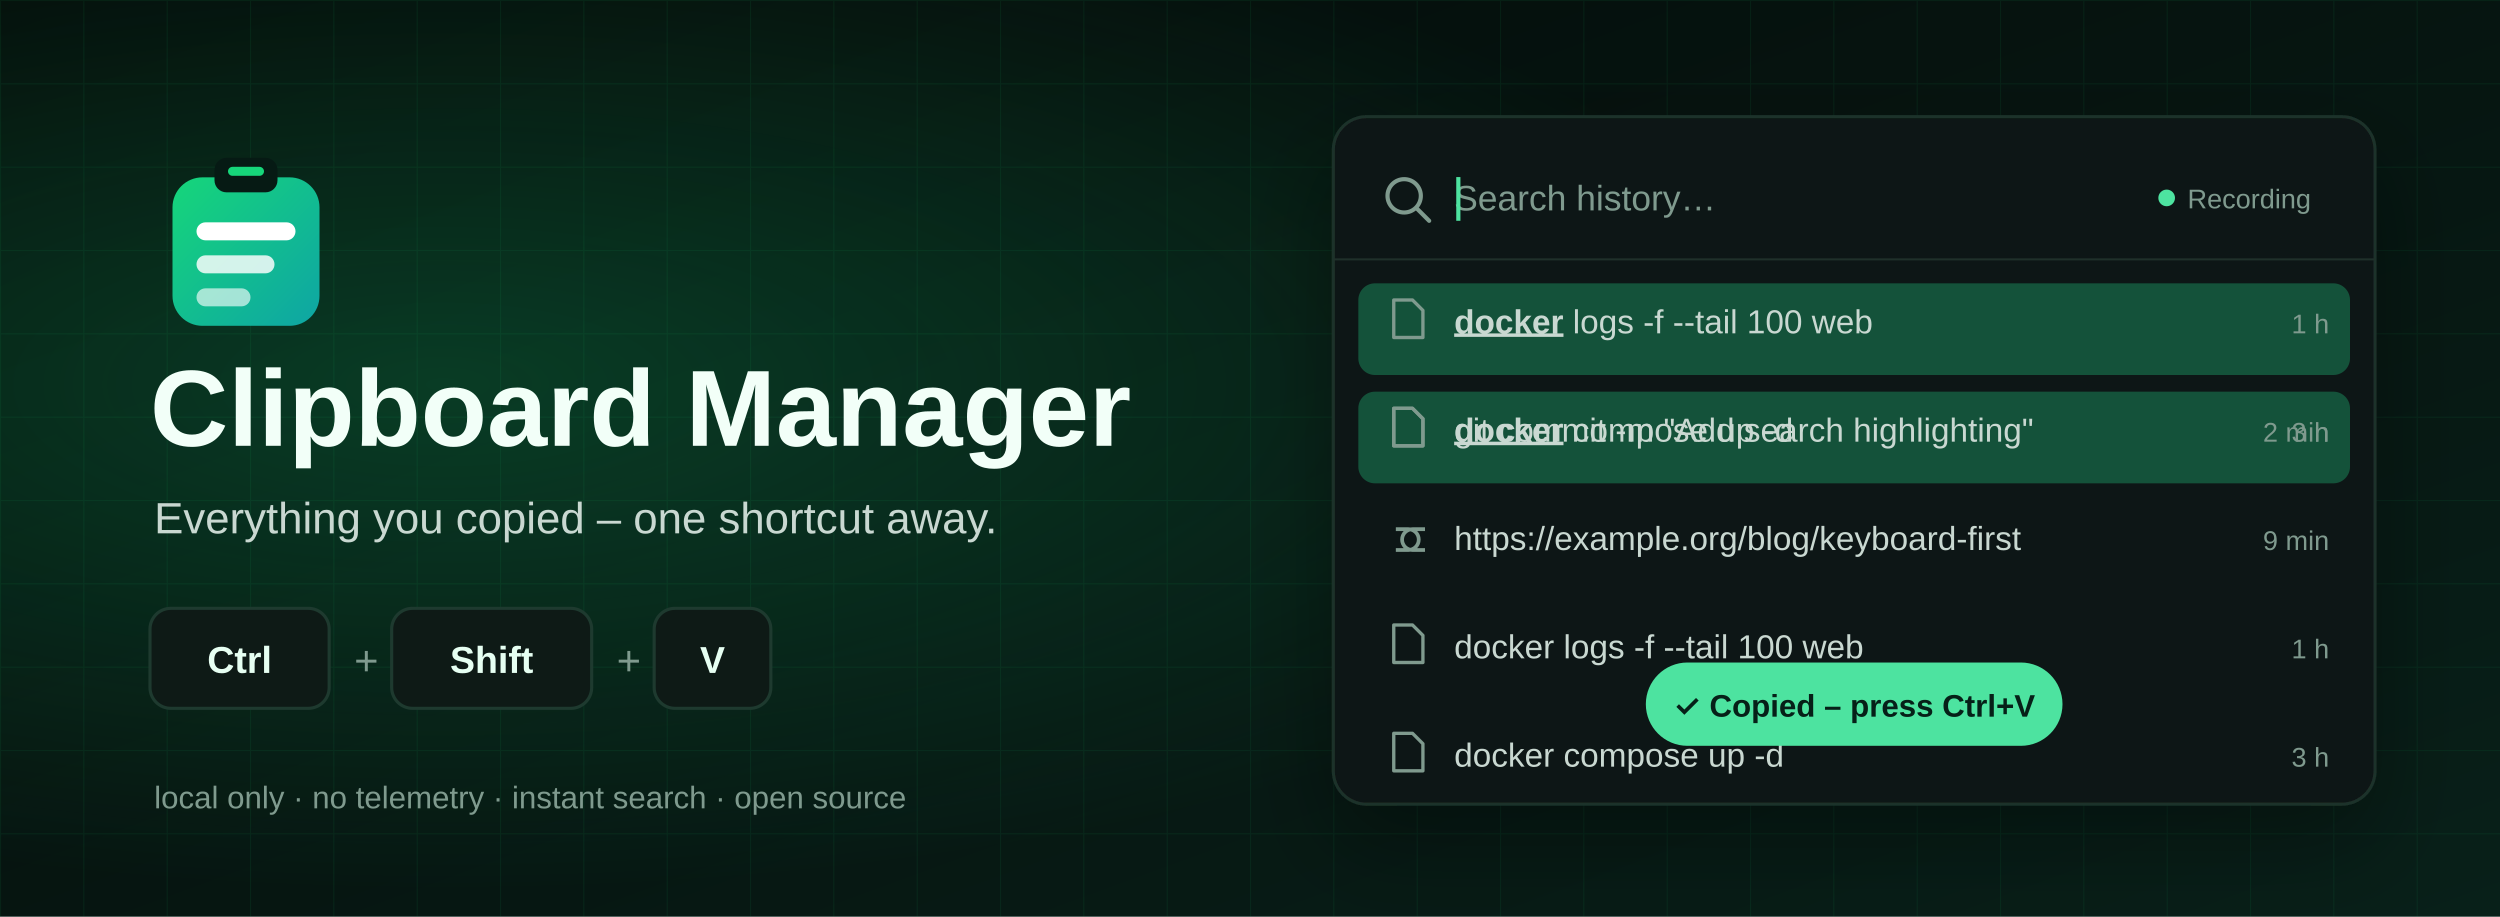
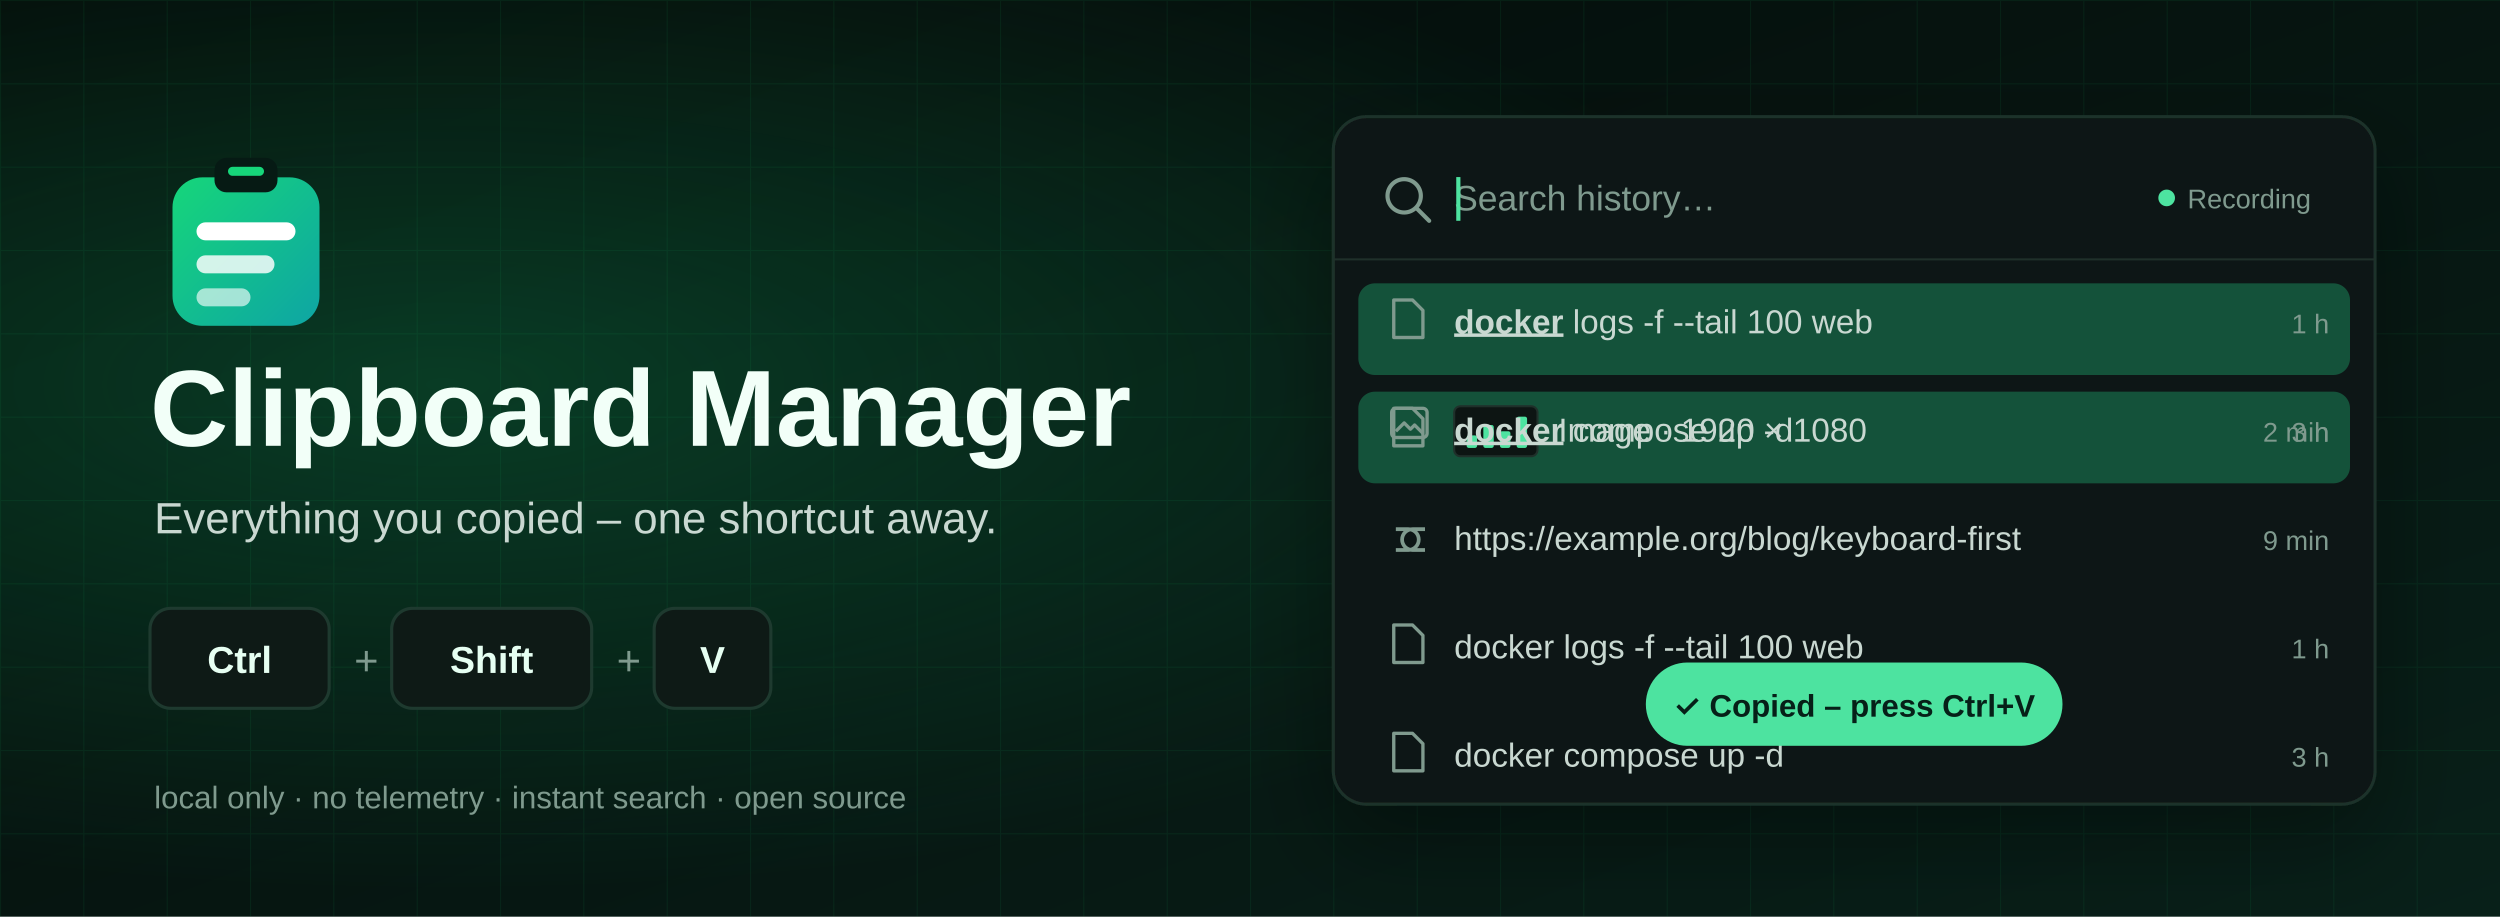
<svg xmlns="http://www.w3.org/2000/svg" viewBox="0 0 1200 440" width="1200" height="440" role="img" aria-label="Clipboard Manager: press Ctrl+Shift+V, type, press Enter.">
  <defs>
    <linearGradient id="bg" x1="0" y1="0" x2="1" y2="1">
      <stop offset="0" stop-color="#040A08" />
      <stop offset="1" stop-color="#082019" />
    </linearGradient>
    <radialGradient id="glow" cx="0.18" cy="0.42" r="0.55">
      <stop offset="0" stop-color="#16d67a" stop-opacity="0.22" />
      <stop offset="1" stop-color="#16d67a" stop-opacity="0" />
    </radialGradient>
    <linearGradient id="brand" x1="0" y1="0" x2="1" y2="1">
      <stop offset="0" stop-color="#16D67A" />
      <stop offset="1" stop-color="#0EA5A4" />
    </linearGradient>
    <pattern id="grid" width="40" height="40" patternUnits="userSpaceOnUse">
      <path d="M40 0H0V40" fill="none" stroke="#16d67a" stroke-opacity="0.07" stroke-width="1" />
    </pattern>
    <filter id="shadow" x="-20%" y="-20%" width="140%" height="160%">
      <feDropShadow dx="0" dy="18" stdDeviation="22" flood-color="#000000" flood-opacity="0.35" />
    </filter>
    <clipPath id="typing">
      <rect class="typing" x="0" y="-30" width="0" height="40" />
    </clipPath>
    <clipPath id="card">
      <rect x="0" y="0" width="500" height="330" rx="16" />
    </clipPath>
    <style>
      .t { font-family: 'Segoe UI', 'Segoe UI Variable', -apple-system, BlinkMacSystemFont, 'Helvetica Neue', Arial, sans-serif; }
      .m { font-family: 'Cascadia Mono', Consolas, 'SFMono-Regular', Menlo, monospace; }
      @keyframes key { 0%, 4% { transform: translateY(0); } 6%, 14% { transform: translateY(4px); } 16%, 100% { transform: translateY(0); } }
      @keyframes keyglow { 0%, 4% { fill: #0E1A16; } 6%, 14% { fill: #4DE3A0; } 16%, 100% { fill: #0E1A16; } }
      @keyframes keytext { 0%, 4% { fill: #E6FFF2; } 6%, 14% { fill: #062018; } 16%, 100% { fill: #E6FFF2; } }
      @keyframes popup { 0%, 10% { opacity: 0; transform: translateY(14px) scale(.985); } 13%, 92% { opacity: 1; transform: translateY(0) scale(1); } 97%, 100% { opacity: 0; transform: translateY(8px) scale(.99); } }
      @keyframes type { 0%, 22% { width: 0; } 24% { width: 13px; } 26% { width: 27px; } 28% { width: 41px; } 30% { width: 55px; } 32% { width: 69px; } 34%, 100% { width: 84px; } }
      @keyframes caret { 0%, 49% { opacity: 1; } 50%, 100% { opacity: 0; } }
      @keyframes caretmove { 0%, 22% { transform: translateX(0); } 24% { transform: translateX(13px); } 26% { transform: translateX(27px); } 28% { transform: translateX(41px); } 30% { transform: translateX(55px); } 32% { transform: translateX(69px); } 34%, 100% { transform: translateX(86px); } }
      .caretpos { animation: caretmove 8s infinite steps(1); }
      @keyframes placeholder { 0%, 21% { opacity: 1; } 22%, 100% { opacity: 0; } }
      @keyframes all { 0%, 35% { opacity: 1; } 38%, 100% { opacity: 0; } }
      @keyframes filtered { 0%, 35% { opacity: 0; } 38%, 100% { opacity: 1; } }
      @keyframes select { 0%, 48% { transform: translateY(0); } 52%, 100% { transform: translateY(52px); } }
      @keyframes copied { 0%, 62% { opacity: 0; transform: translateY(6px); } 65%, 88% { opacity: 1; transform: translateY(0); } 92%, 100% { opacity: 0; } }
      .k1 { animation: key 8s infinite; animation-delay: .1s; transform-box: fill-box; }
      .k2 { animation: key 8s infinite; animation-delay: .25s; transform-box: fill-box; }
      .k3 { animation: key 8s infinite; animation-delay: .4s; transform-box: fill-box; }
      .k1 rect { animation: keyglow 8s infinite; animation-delay: .1s; }
      .k2 rect { animation: keyglow 8s infinite; animation-delay: .25s; }
      .k3 rect { animation: keyglow 8s infinite; animation-delay: .4s; }
      .k1 text { animation: keytext 8s infinite; animation-delay: .1s; }
      .k2 text { animation: keytext 8s infinite; animation-delay: .25s; }
      .k3 text { animation: keytext 8s infinite; animation-delay: .4s; }
      .popup { animation: popup 8s infinite cubic-bezier(.2,.8,.2,1); transform-box: fill-box; transform-origin: center; }
      .typing { animation: type 8s infinite steps(1); }
      .caret { animation: caret 1s infinite steps(1); }
      .placeholder { animation: placeholder 8s infinite; }
      .all { animation: all 8s infinite; }
      .filtered { animation: filtered 8s infinite; }
      .select { animation: select 8s infinite cubic-bezier(.3,.7,.2,1); }
      .copied { animation: copied 8s infinite; }
    </style>
  </defs>
  <rect width="1200" height="440" fill="url(#bg)" />
  <rect width="1200" height="440" fill="url(#grid)" />
  <rect width="1200" height="440" fill="url(#glow)" />
  <g transform="translate(72 70) scale(0.36)">
    <rect x="30" y="42" width="196" height="198" rx="40" fill="url(#brand)" />
    <rect x="86" y="16" width="84" height="46" rx="16" fill="#061A14" />
    <rect x="104" y="28" width="48" height="12" rx="6" fill="#16D67A" />
    <rect x="62" y="102" width="132" height="24" rx="12" fill="#FFFFFF" />
    <rect x="62" y="146" width="104" height="24" rx="12" fill="#FFFFFF" fill-opacity=".82" />
    <rect x="62" y="190" width="72" height="24" rx="12" fill="#FFFFFF" fill-opacity=".62" />
  </g>
  <text class="t" x="72" y="214" font-size="52" font-weight="700" fill="#F2FFF8">Clipboard Manager</text>
  <text class="t" x="74" y="256" font-size="21" fill="#C9D8D1">Everything you copied – one shortcut away.</text>
  <g class="k1">
    <rect x="72" y="292" width="86" height="48" rx="10" fill="#0E1A16" stroke="#1E3A2F" stroke-width="1.5" />
    <text class="t" x="115" y="323" font-size="18" font-weight="600" text-anchor="middle" fill="#E6FFF2">Ctrl</text>
  </g>
  <text class="t" x="170" y="324" font-size="20" fill="#7F9A8E">+</text>
  <g class="k2">
    <rect x="188" y="292" width="96" height="48" rx="10" fill="#0E1A16" stroke="#1E3A2F" stroke-width="1.5" />
    <text class="t" x="236" y="323" font-size="18" font-weight="600" text-anchor="middle" fill="#E6FFF2">Shift</text>
  </g>
  <text class="t" x="296" y="324" font-size="20" fill="#7F9A8E">+</text>
  <g class="k3">
    <rect x="314" y="292" width="56" height="48" rx="10" fill="#0E1A16" stroke="#1E3A2F" stroke-width="1.5" />
    <text class="t" x="342" y="323" font-size="18" font-weight="600" text-anchor="middle" fill="#E6FFF2">V</text>
  </g>
  <text class="t" x="74" y="388" font-size="15" fill="#7F9A8E">local only  ·  no telemetry  ·  instant search  ·  open source</text>
  <g transform="translate(640 56)">
    <g class="popup">
      <rect x="0" y="0" width="500" height="330" rx="16" fill="#0D1513" stroke="#1F302A" stroke-width="1.5" filter="url(#shadow)" />
      <g clip-path="url(#card)">
        <circle cx="34" cy="38" r="8" fill="none" stroke="#7F9A8E" stroke-width="2" />
        <path d="M40 44l6 6" stroke="#7F9A8E" stroke-width="2" stroke-linecap="round" />
        <text class="t placeholder" x="58" y="45" font-size="17" fill="#7F9A8E">Search history…</text>
        <g transform="translate(58 45)">
          <g clip-path="url(#typing)">
            <text class="t" x="0" y="0" font-size="17" fill="#F2FFF8">docker</text>
          </g>
        </g>
        <g class="caretpos">
          <rect class="caret" x="59" y="29" width="2" height="21" fill="#4DE3A0" />
        </g>
        <circle cx="400" cy="39" r="4" fill="#4DE3A0" />
        <text class="t" x="410" y="44" font-size="13" fill="#7F9A8E">Recording</text>
        <rect x="0" y="68" width="500" height="1" fill="#1F302A" />
        <g class="all">
          <rect x="12" y="132" width="476" height="44" rx="8" fill="#14523A" />
          <path d="M29 88h9l5 5v13h-14z" fill="none" stroke="#7F9A8E" stroke-width="1.6" stroke-linejoin="round" />
          <text class="t" x="58" y="104" font-size="16" fill="#C9D8D1">git status</text>
          <rect x="344" y="89" width="70" height="20" rx="5" fill="#4DE3A0" />
          <text class="t" x="379" y="104" font-size="11" font-weight="700" text-anchor="middle" fill="#062018">CURRENT</text>
          <text class="t" x="478" y="104" font-size="13" text-anchor="end" fill="#7F9A8E">just now</text>
-           <path d="M29 140h9l5 5v13h-14z" fill="none" stroke="#7F9A8E" stroke-width="1.6" stroke-linejoin="round" />
-           <text class="t" x="58" y="156" font-size="16" fill="#C9D8D1">git commit -m "Add search highlighting"</text>
+           <rect x="28" y="140" width="17" height="14" rx="2" fill="none" stroke="#7F9A8E" stroke-width="1.6" />
+           <path d="M30 151l4-4 3 3 2-2 4 4" fill="none" stroke="#7F9A8E" stroke-width="1.6" stroke-linejoin="round" />
+           <rect x="58" y="139" width="40" height="24" rx="3" fill="#0D1513" stroke="#1F302A" />
+           <rect x="64" y="153" width="5" height="6" rx="1" fill="#4DE3A0" />
+           <rect x="72" y="148" width="5" height="11" rx="1" fill="#4DE3A0" />
+           <rect x="80" y="151" width="5" height="8" rx="1" fill="#4DE3A0" />
+           <rect x="88" y="144" width="5" height="15" rx="1" fill="#4DE3A0" />
+           <text class="t" x="108" y="156" font-size="16" fill="#C9D8D1">Image · 1920 × 1080</text>
          <text class="t" x="478" y="156" font-size="13" text-anchor="end" fill="#7F9A8E">2 min</text>
          <path d="M30 198h6a5 5 0 0 1 0 10h-6M44 198h-6a5 5 0 0 0 0 10h6" fill="none" stroke="#7F9A8E" stroke-width="1.8" />
          <text class="t" x="58" y="208" font-size="16" fill="#C9D8D1">https://example.org/blog/keyboard-first</text>
          <text class="t" x="478" y="208" font-size="13" text-anchor="end" fill="#7F9A8E">9 min</text>
          <path d="M29 244h9l5 5v13h-14z" fill="none" stroke="#7F9A8E" stroke-width="1.6" stroke-linejoin="round" />
          <text class="t" x="58" y="260" font-size="16" fill="#C9D8D1">docker logs -f --tail 100 web</text>
          <text class="t" x="478" y="260" font-size="13" text-anchor="end" fill="#7F9A8E">1 h</text>
          <path d="M29 296h9l5 5v13h-14z" fill="none" stroke="#7F9A8E" stroke-width="1.6" stroke-linejoin="round" />
          <text class="t" x="58" y="312" font-size="16" fill="#C9D8D1">docker compose up -d</text>
          <text class="t" x="478" y="312" font-size="13" text-anchor="end" fill="#7F9A8E">3 h</text>
        </g>
        <g class="filtered">
          <g class="select">
            <rect x="12" y="80" width="476" height="44" rx="8" fill="#14523A" />
          </g>
          <path d="M29 88h9l5 5v13h-14z" fill="none" stroke="#7F9A8E" stroke-width="1.6" stroke-linejoin="round" />
          <text class="t" x="58" y="104" font-size="16" fill="#C9D8D1">
            <tspan font-weight="700" text-decoration="underline">docker</tspan> logs -f --tail 100 web</text>
          <text class="t" x="478" y="104" font-size="13" text-anchor="end" fill="#7F9A8E">1 h</text>
          <path d="M29 140h9l5 5v13h-14z" fill="none" stroke="#7F9A8E" stroke-width="1.6" stroke-linejoin="round" />
          <text class="t" x="58" y="156" font-size="16" fill="#C9D8D1">
            <tspan font-weight="700" text-decoration="underline">docker</tspan> compose up -d</text>
          <text class="t" x="478" y="156" font-size="13" text-anchor="end" fill="#7F9A8E">3 h</text>
        </g>
        <g class="copied">
          <rect x="150" y="262" width="200" height="40" rx="20" fill="#4DE3A0" />
          <text class="t" x="250" y="288" font-size="15" font-weight="600" text-anchor="middle" fill="#062018">✓ Copied – press Ctrl+V</text>
        </g>
      </g>
    </g>
  </g>
</svg>
